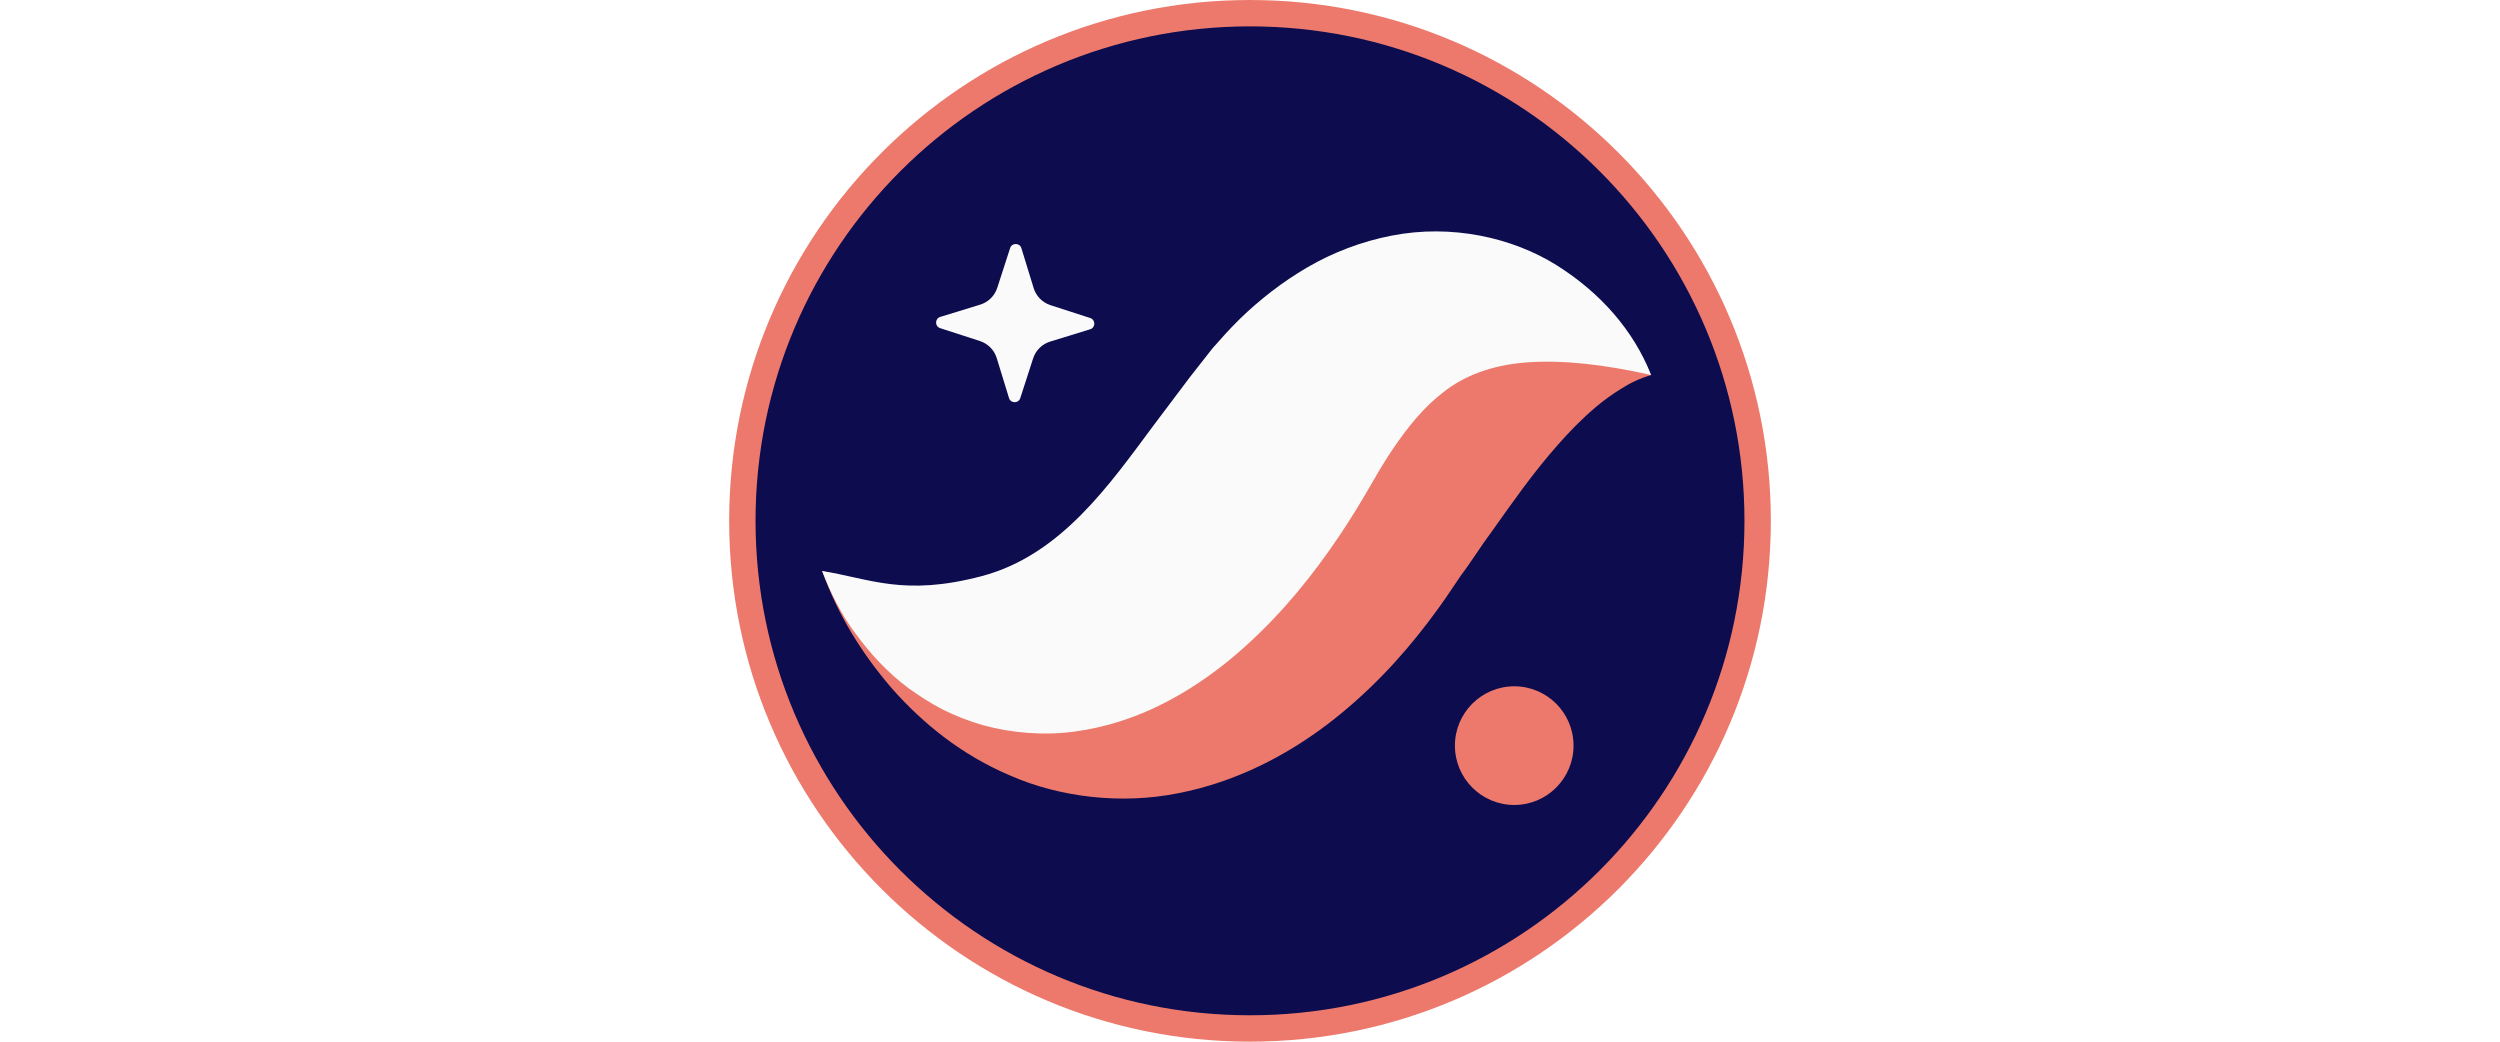
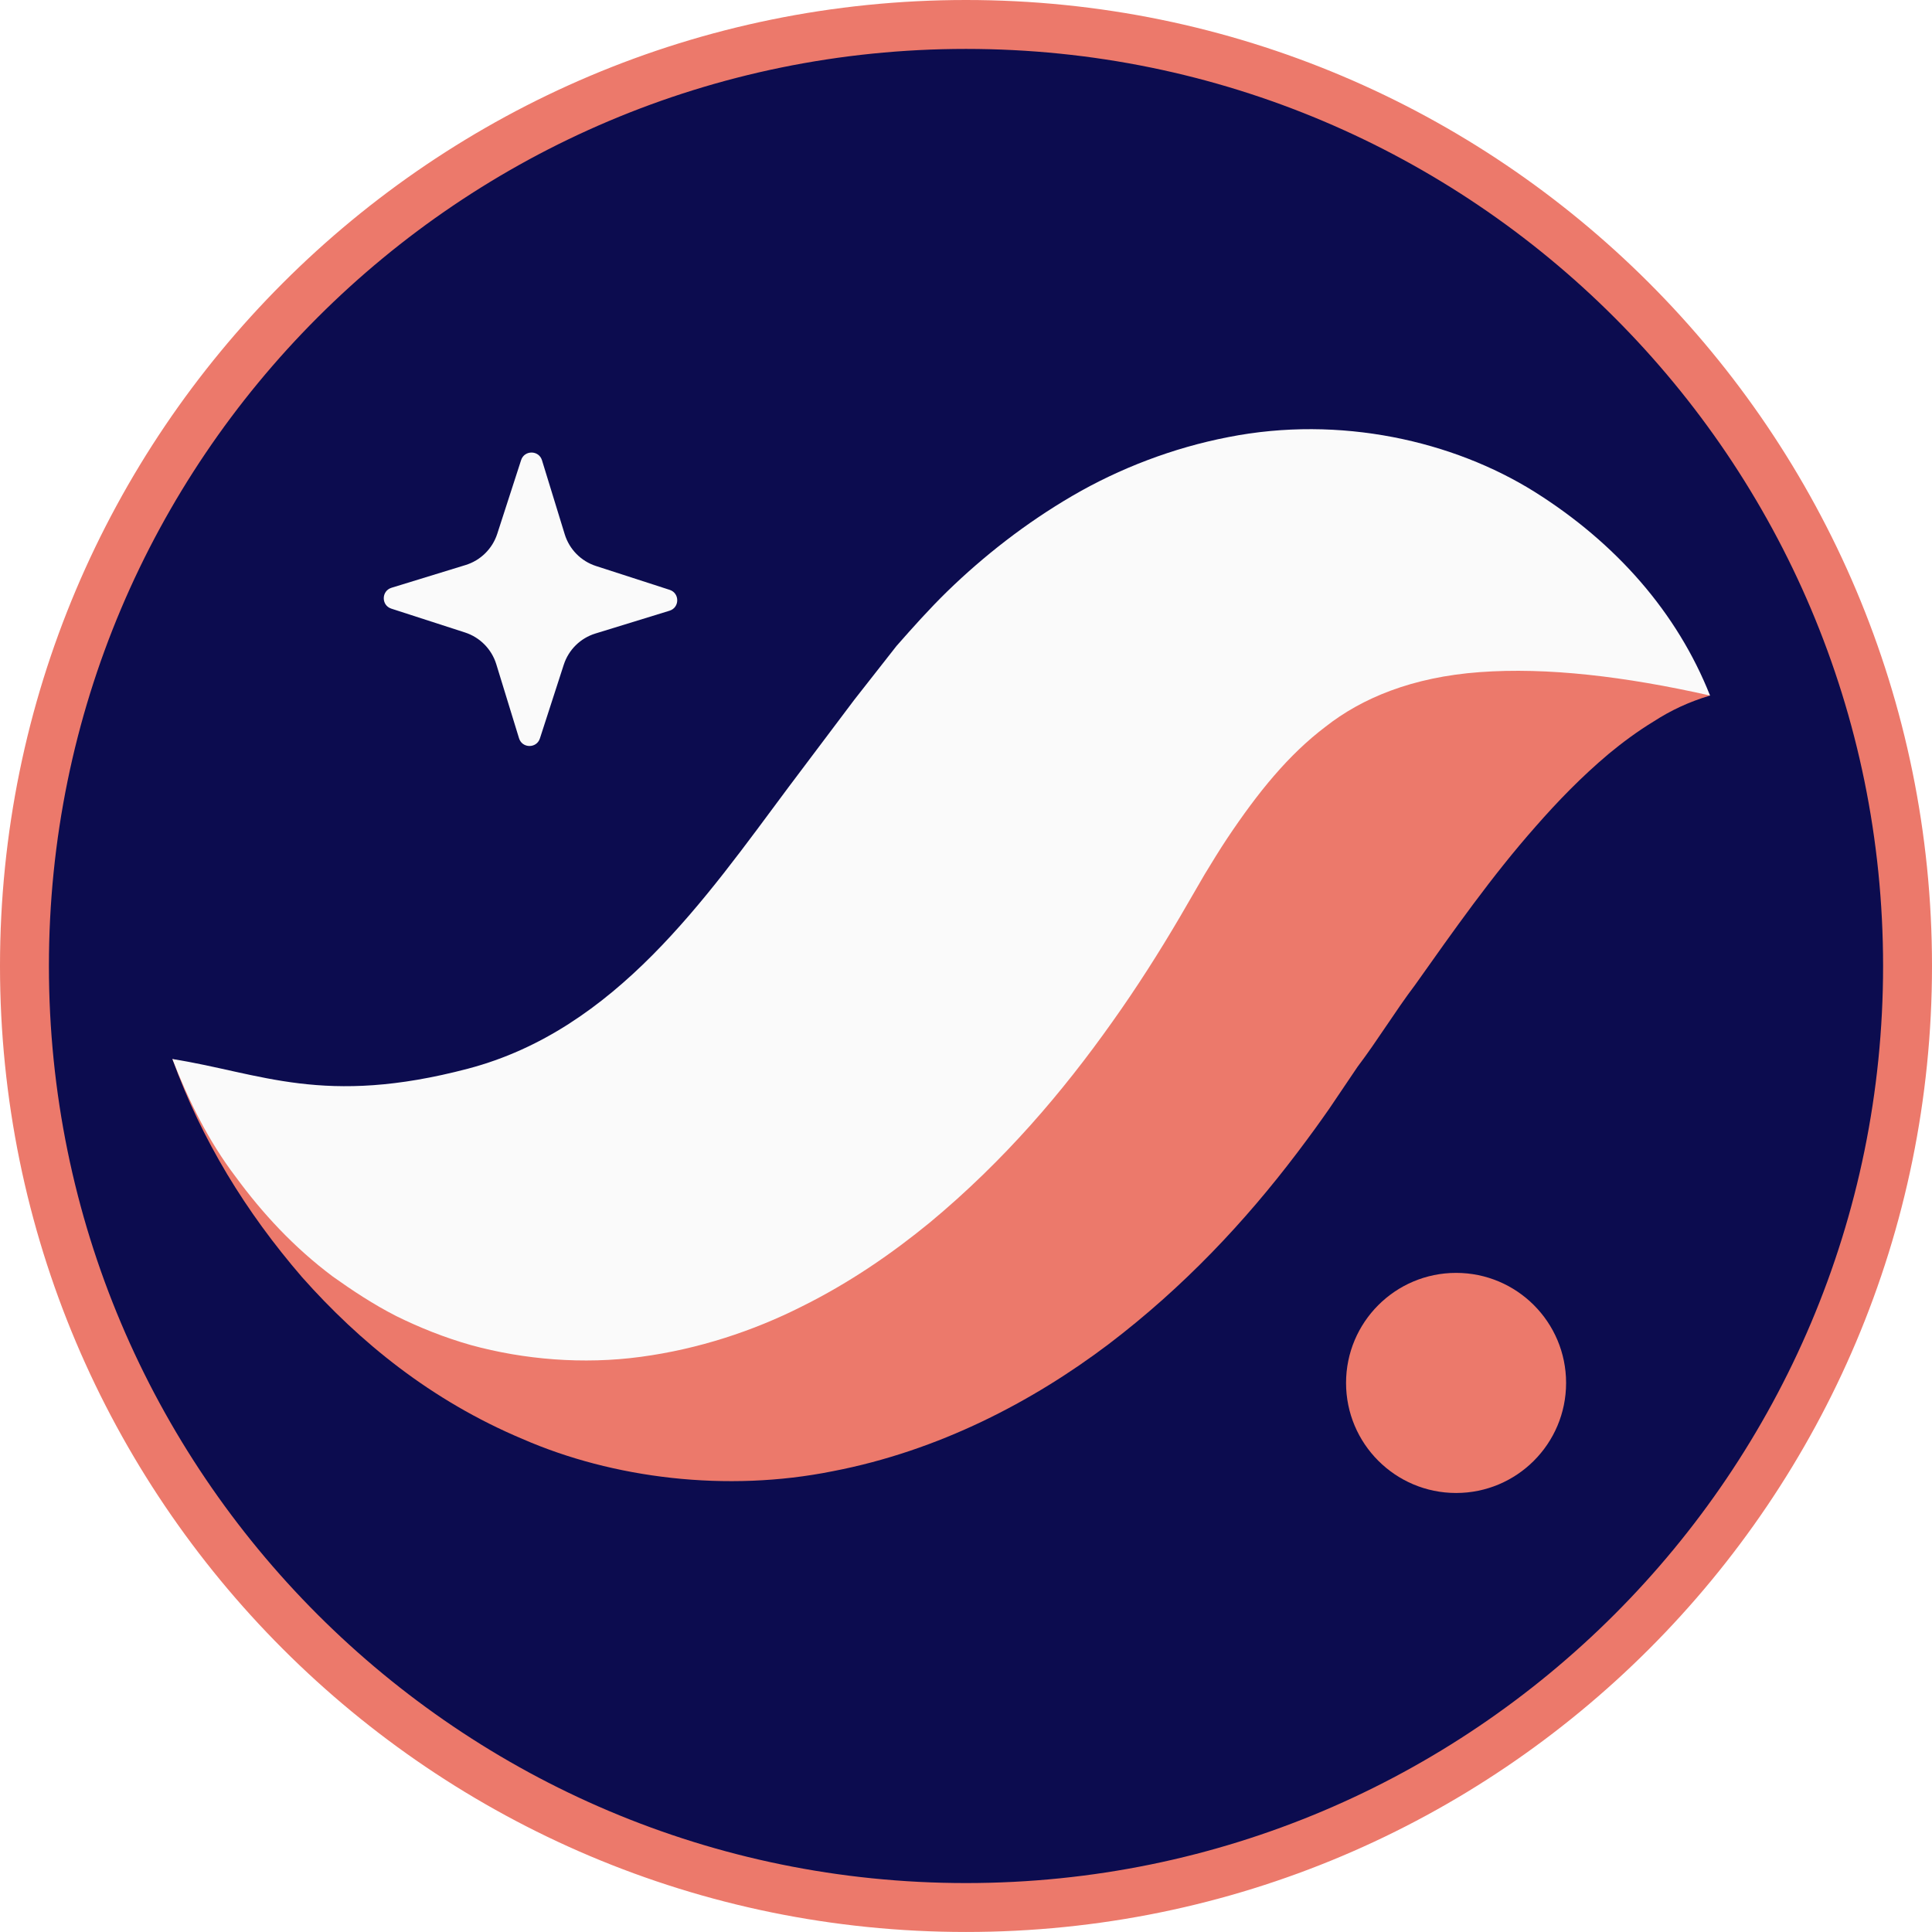
- <svg xmlns="http://www.w3.org/2000/svg" width="60" height="25" viewBox="0 0 158 158" fill="none">
+ <svg xmlns="http://www.w3.org/2000/svg" width="25" height="25" viewBox="0 0 158 158" fill="none">
  <path d="M2 78.999C2 121.525 36.473 155.998 78.999 155.998C121.525 155.998 156 121.524 156 78.999C156 36.473 121.525 2 78.999 2C36.473 2 2 36.473 2 78.999Z" fill="#0C0C4F" stroke="#EC796B" stroke-width="4" />
  <path fill-rule="evenodd" clip-rule="evenodd" d="M44.154 60.388L46.104 54.363C46.501 53.137 47.468 52.184 48.698 51.808L54.752 49.946C55.59 49.69 55.597 48.508 54.766 48.238L48.739 46.288C47.515 45.892 46.562 44.925 46.184 43.695L44.324 37.641C44.068 36.805 42.886 36.796 42.616 37.629L40.666 43.654C40.27 44.877 39.303 45.831 38.073 46.209L32.018 48.068C31.18 48.327 31.171 49.507 32.005 49.776L38.032 51.726C39.255 52.123 40.209 53.092 40.587 54.322L42.446 60.374C42.702 61.212 43.885 61.221 44.154 60.388Z" fill="#FAFAFA" />
  <path fill-rule="evenodd" clip-rule="evenodd" d="M139.848 56.881C137.352 54.09 133.457 52.519 129.67 51.874C125.853 51.255 121.85 51.313 118.082 51.982C110.457 53.272 103.53 56.429 97.488 60.324C94.351 62.236 91.675 64.447 88.903 66.7C87.567 67.839 86.35 69.052 85.082 70.248L81.616 73.696C77.851 77.632 74.14 81.216 70.549 84.188C66.944 87.145 63.573 89.392 60.251 90.96C56.931 92.537 53.379 93.465 48.749 93.613C44.16 93.775 38.731 92.947 32.923 91.579C27.084 90.218 20.952 88.278 14.1 86.609C16.491 93.241 20.091 99.103 24.714 104.461C29.39 109.726 35.23 114.524 42.731 117.68C50.125 120.906 59.416 122.064 68.103 120.317C76.814 118.64 84.457 114.61 90.636 109.948C96.83 105.239 101.842 99.875 106.067 94.298C107.233 92.757 107.85 91.895 108.694 90.691L111.027 87.235C112.648 85.098 114.124 82.664 115.728 80.546C118.874 76.111 121.976 71.681 125.58 67.6C127.394 65.53 129.307 63.55 131.565 61.647C132.691 60.718 133.908 59.809 135.256 58.99C136.624 58.107 138.069 57.416 139.848 56.881Z" fill="#EC796B" />
  <path fill-rule="evenodd" clip-rule="evenodd" d="M139.848 56.881C137.167 50.115 132.182 44.419 125.491 40.217C118.841 36.06 109.605 33.939 100.452 35.747C95.931 36.622 91.55 38.305 87.706 40.547C83.879 42.78 80.45 45.468 77.481 48.352C75.999 49.799 74.654 51.308 73.318 52.826L69.854 57.242L64.504 64.351C57.684 73.498 50.339 84.217 38.286 87.393C26.454 90.511 21.322 87.749 14.1 86.609C15.421 90.018 17.056 93.328 19.274 96.241C21.45 99.212 24.02 102.003 27.216 104.396C28.831 105.545 30.536 106.679 32.429 107.641C34.315 108.57 36.347 109.388 38.517 110.003C42.833 111.186 47.692 111.601 52.397 110.964C57.104 110.336 61.603 108.845 65.535 106.864C69.497 104.901 72.948 102.511 76.03 99.989C82.155 94.902 86.92 89.281 90.944 83.6C92.969 80.759 94.806 77.865 96.506 74.97L98.506 71.524C99.118 70.516 99.736 69.502 100.364 68.558C102.899 64.765 105.378 61.724 108.389 59.441C111.358 57.099 115.493 55.369 121.018 54.967C126.52 54.561 132.872 55.312 139.848 56.881Z" fill="#FAFAFA" />
  <path fill-rule="evenodd" clip-rule="evenodd" d="M110.081 113.097C110.081 118.067 114.112 122.097 119.081 122.097C124.051 122.097 128.076 118.067 128.076 113.097C128.076 108.128 124.051 104.097 119.081 104.097C114.112 104.097 110.081 108.128 110.081 113.097Z" fill="#EC796B" />
</svg>
